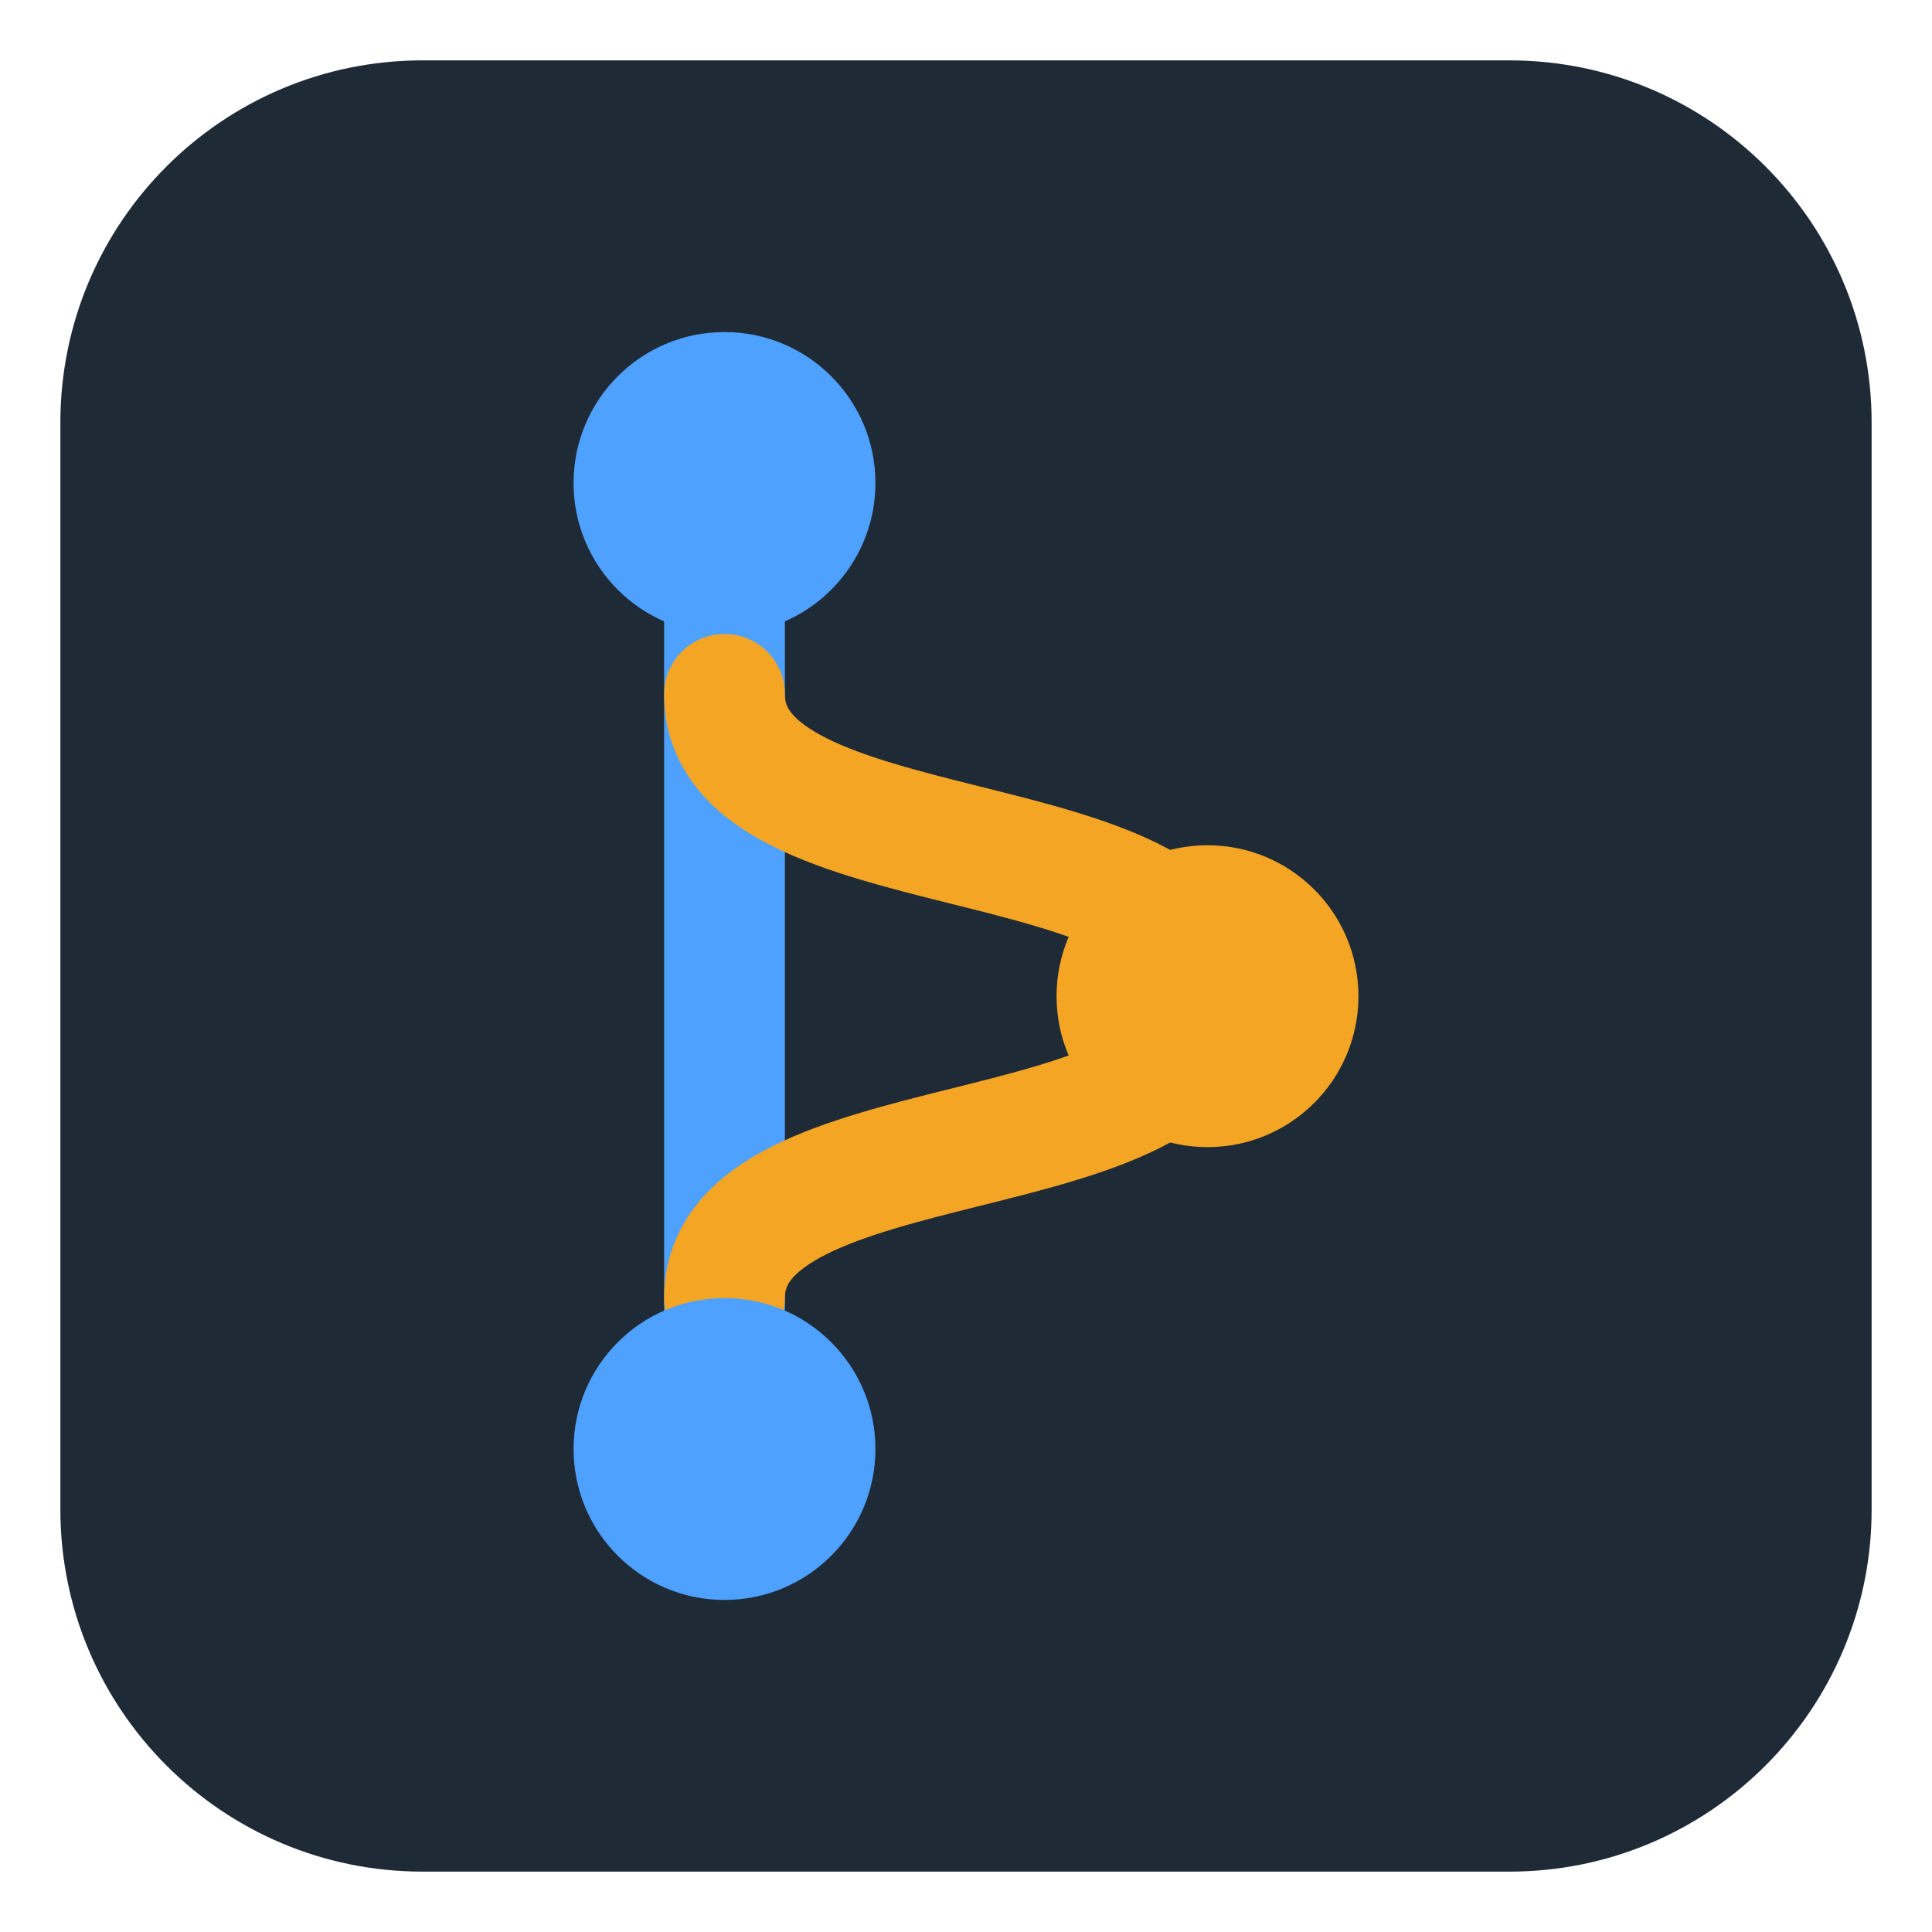
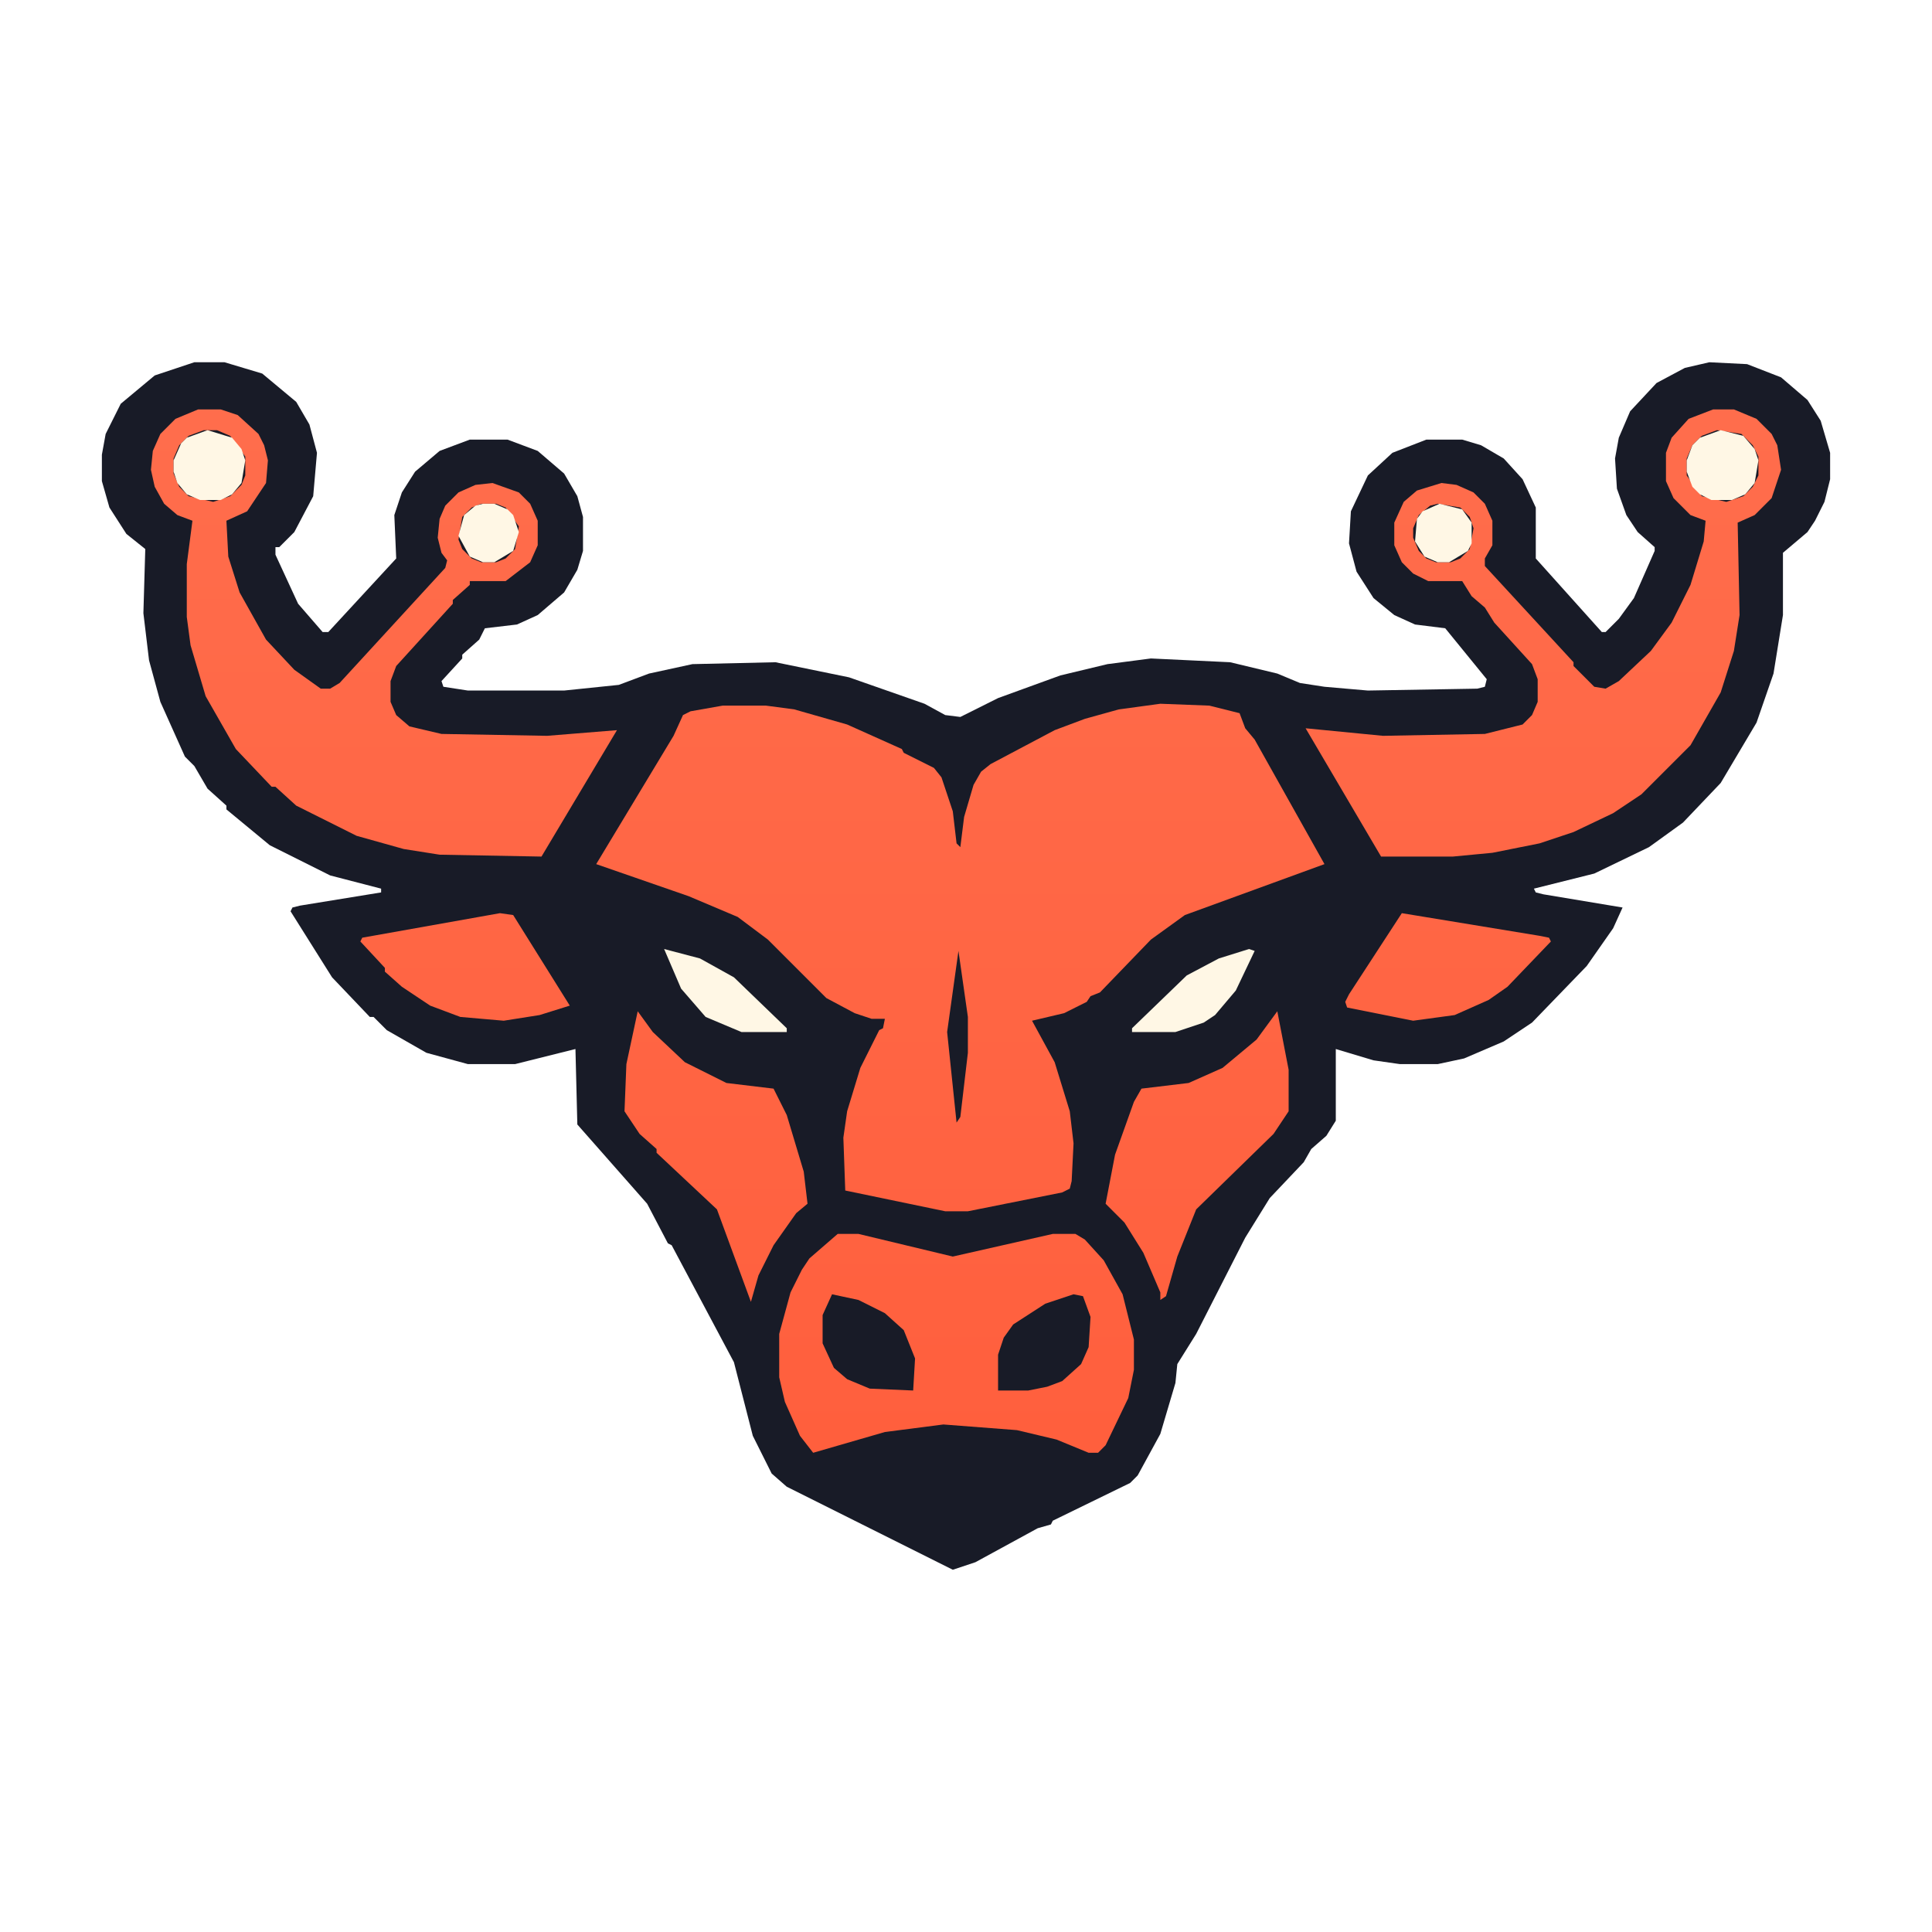
- <svg xmlns="http://www.w3.org/2000/svg" width="256" height="256" viewBox="0 0 256 256">
-   <rect x="8" y="8" width="240" height="240" rx="48" fill="#1f2a37" />
-   <path d="M96 64 V192" stroke="#4ea1ff" stroke-width="16" stroke-linecap="round" fill="none" />
-   <path d="M96 92 C96 116 160 108 160 132 C160 156 96 148 96 172" stroke="#f5a524" stroke-width="16" stroke-linecap="round" fill="none" />
-   <circle cx="96" cy="64" r="20" fill="#4ea1ff" />
-   <circle cx="160" cy="132" r="20" fill="#f5a524" />
-   <circle cx="96" cy="192" r="20" fill="#4ea1ff" />
+ <svg xmlns="http://www.w3.org/2000/svg" width="1024" height="1024" viewBox="0 0 1024 1024" role="img" aria-labelledby="title desc">
+   <defs>
+     <linearGradient id="coral" x1="0" y1="0" x2="0" y2="1">
+       <stop offset="0" stop-color="#FF6D4C" />
+       <stop offset="1" stop-color="#FF5F3D" />
+     </linearGradient>
+   </defs>
+   <path d="M103 192L119 192L139 198L157 213L164 225L168 240L166 263L156 282L148 290L146 290L146 294L158 320L171 335L174 335L210 296L209 273L213 261L220 250L233 239L249 233L269 233L285 239L299 251L306 263L309 274L309 292L306 302L299 314L285 326L274 331L257 333L254 339L245 347L245 349L234 361L235 364L248 366L299 366L328 363L344 357L367 352L411 351L450 359L490 373L501 379L509 380L529 370L562 358L587 352L610 349L652 351L677 357L689 362L702 364L725 366L783 365L787 364L788 360L766 333L750 331L739 326L728 317L719 303L715 288L716 271L725 252L738 240L756 233L775 233L785 236L797 243L807 254L814 269L814 296L849 335L851 335L858 328L866 317L877 292L877 290L868 282L862 273L857 259L856 243L858 232L864 218L878 203L893 195L906 192L926 193L944 200L958 212L965 223L970 240L970 254L967 266L962 276L958 282L945 293L945 326L940 357L931 383L912 415L892 436L874 449L845 463L813 471L814 473L818 474L860 481L855 492L841 512L812 542L797 552L776 561L762 564L742 564L728 562L708 556L708 594L703 602L695 609L691 616L673 635L660 656L634 707L624 723L623 733L615 760L603 782L599 786L558 806L557 808L550 810L517 828L505 832L417 788L409 781L399 761L389 722L356 660L354 659L343 638L306 596L305 556L273 564L248 564L226 558L205 546L198 539L196 539L176 518L154 483L155 481L159 480L202 473L202 471L175 464L143 448L120 429L120 427L110 418L103 406L98 401L85 372L79 350L76 325L77 291L67 283L58 269L54 255L54 241L56 230L64 214L82 199Z" fill="#181B27" fill-rule="evenodd" />
+   <path d="M105 217L117 217L126 220L137 230L140 236L142 244L141 256L131 271L120 276L121 295L127 314L141 339L156 355L170 365L175 365L180 362L236 301L237 297L234 293L232 285L233 275L236 268L243 261L252 257L261 256L275 261L281 267L285 276L285 289L281 298L268 308L249 308L249 310L240 318L240 320L210 353L207 361L207 372L210 379L217 385L234 389L290 390L327 387L287 454L233 453L214 450L189 443L157 427L146 417L144 417L125 397L109 369L101 342L99 327L99 299L102 276L94 273L87 267L82 258L80 249L81 239L85 230L93 222Z M908 217L919 217L931 222L939 230L942 236L944 249L939 264L930 273L921 277L922 326L919 345L912 367L896 395L870 421L855 431L834 441L816 447L791 452L770 454L732 454L692 386L733 390L787 389L807 384L812 379L815 372L815 360L812 352L792 330L787 322L780 316L775 308L757 308L749 304L743 298L739 289L739 277L744 266L751 260L764 256L772 257L781 261L787 267L791 276L791 289L787 296L787 300L834 351L834 353L845 364L851 365L858 361L875 345L886 330L896 310L903 287L904 276L896 273L887 264L883 255L883 240L886 232L895 222Z M108 228L100 231L95 236L92 243L92 251L95 258L100 263L113 266L122 263L128 257L130 252L130 242L122 231L115 228Z M910 228L902 231L897 236L894 243L894 252L902 263L915 266L924 263L929 258L932 252L932 242L929 236L923 230Z M255 267L250 269L245 274L243 286L245 291L250 296L255 298L263 298L268 296L273 291L275 279L268 269L263 267Z M762 267L758 268L752 273L749 280L749 285L752 292L756 296L761 298L769 298L774 296L779 291L781 280L779 274L774 269Z M615 373L641 374L657 378L660 386L665 392L702 458L628 485L610 498L583 526L578 528L576 531L564 537L547 541L559 563L567 589L569 606L568 626L567 630L563 632L513 642L501 642L448 631L447 603L449 589L456 566L466 546L468 545L469 540L462 540L453 537L438 529L407 498L391 486L365 475L316 458L357 390L362 379L366 377L383 374L406 374L421 376L449 384L478 397L479 399L495 407L499 412L505 430L507 447L509 449L511 433L516 416L520 409L525 405L559 387L575 381L593 376Z M265 484L272 485L302 533L286 538L267 541L244 539L228 533L213 523L204 515L204 513L191 499L192 497Z M743 484L816 496L821 497L822 499L799 523L789 530L771 538L749 541L714 534L713 531L715 527Z M508 504L502 547L507 595L509 592L513 558L513 539Z M338 536L346 547L363 563L385 574L410 577L417 591L426 621L428 638L422 643L410 660L402 676L398 690L380 641L348 611L348 609L339 601L331 589L332 564Z M677 536L683 567L683 589L675 601L634 641L624 666L618 687L615 689L615 685L606 664L596 648L586 638L591 612L601 584L605 577L630 574L648 566L666 551Z M444 654L455 654L505 666L558 654L570 654L575 657L585 668L595 686L601 710L601 726L598 741L586 766L582 770L577 770L560 763L539 758L500 755L469 759L431 770L424 761L416 743L413 730L413 707L419 685L425 673L429 667Z M441 686L436 697L436 712L442 725L449 731L461 736L484 737L485 720L479 705L469 696L455 689Z M569 686L554 691L537 702L532 709L529 718L529 737L545 737L555 735L563 732L573 723L577 714L578 698L574 687Z" fill="url(#coral)" fill-rule="evenodd" />
+   <path d="M110 228L123 232L128 238L130 244L128 256L123 262L117 265L106 265L99 262L94 256L92 250L92 244L96 235L99 232Z M912 228L924 231L930 238L932 244L930 256L925 262L918 265L907 265L901 262L897 258L894 250L894 244L897 236L901 232Z M256 267L262 267L269 270L272 273L275 282L272 292L262 298L256 298L249 295L243 284L246 273L252 268Z M763 267L775 270L780 277L780 288L778 292L768 298L762 298L755 295L750 287L751 275L754 271Z M352 503L371 508L389 518L417 545L417 547L393 547L374 539L361 524Z M662 503L665 504L655 525L644 538L638 542L623 547L600 547L600 545L629 517L646 508Z" fill="#FFF7E5" fill-rule="evenodd" />
</svg>
